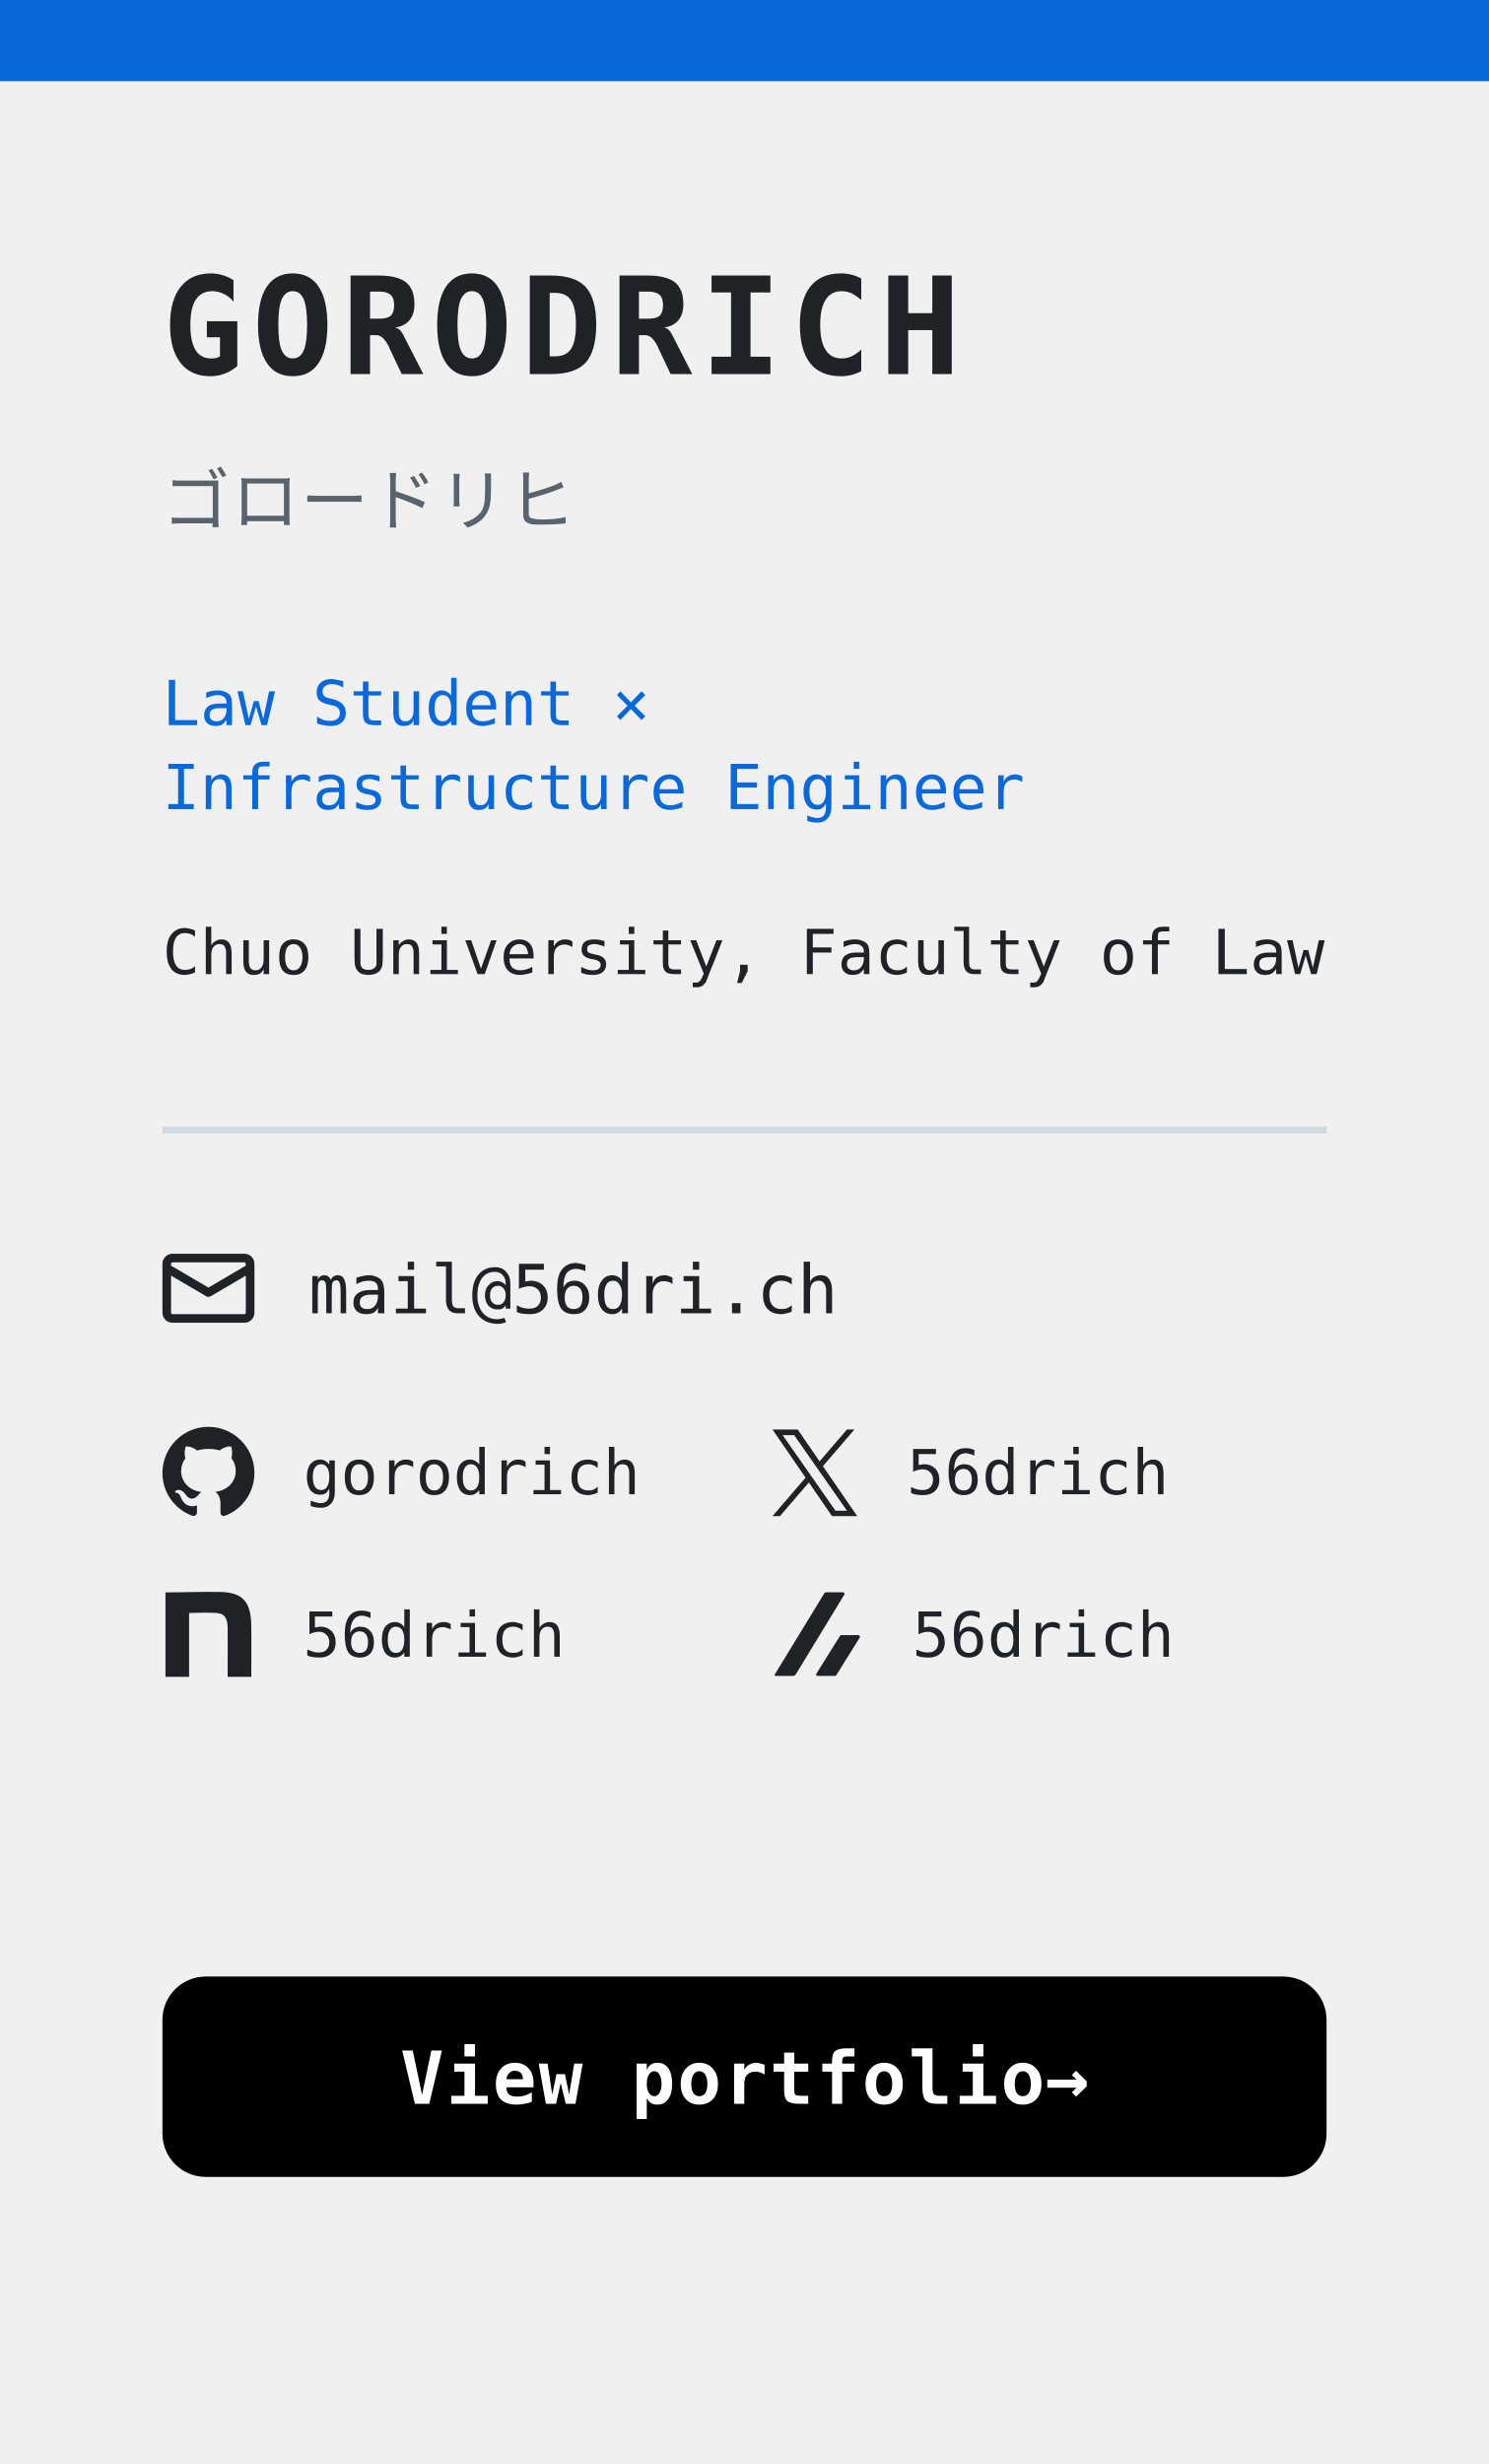
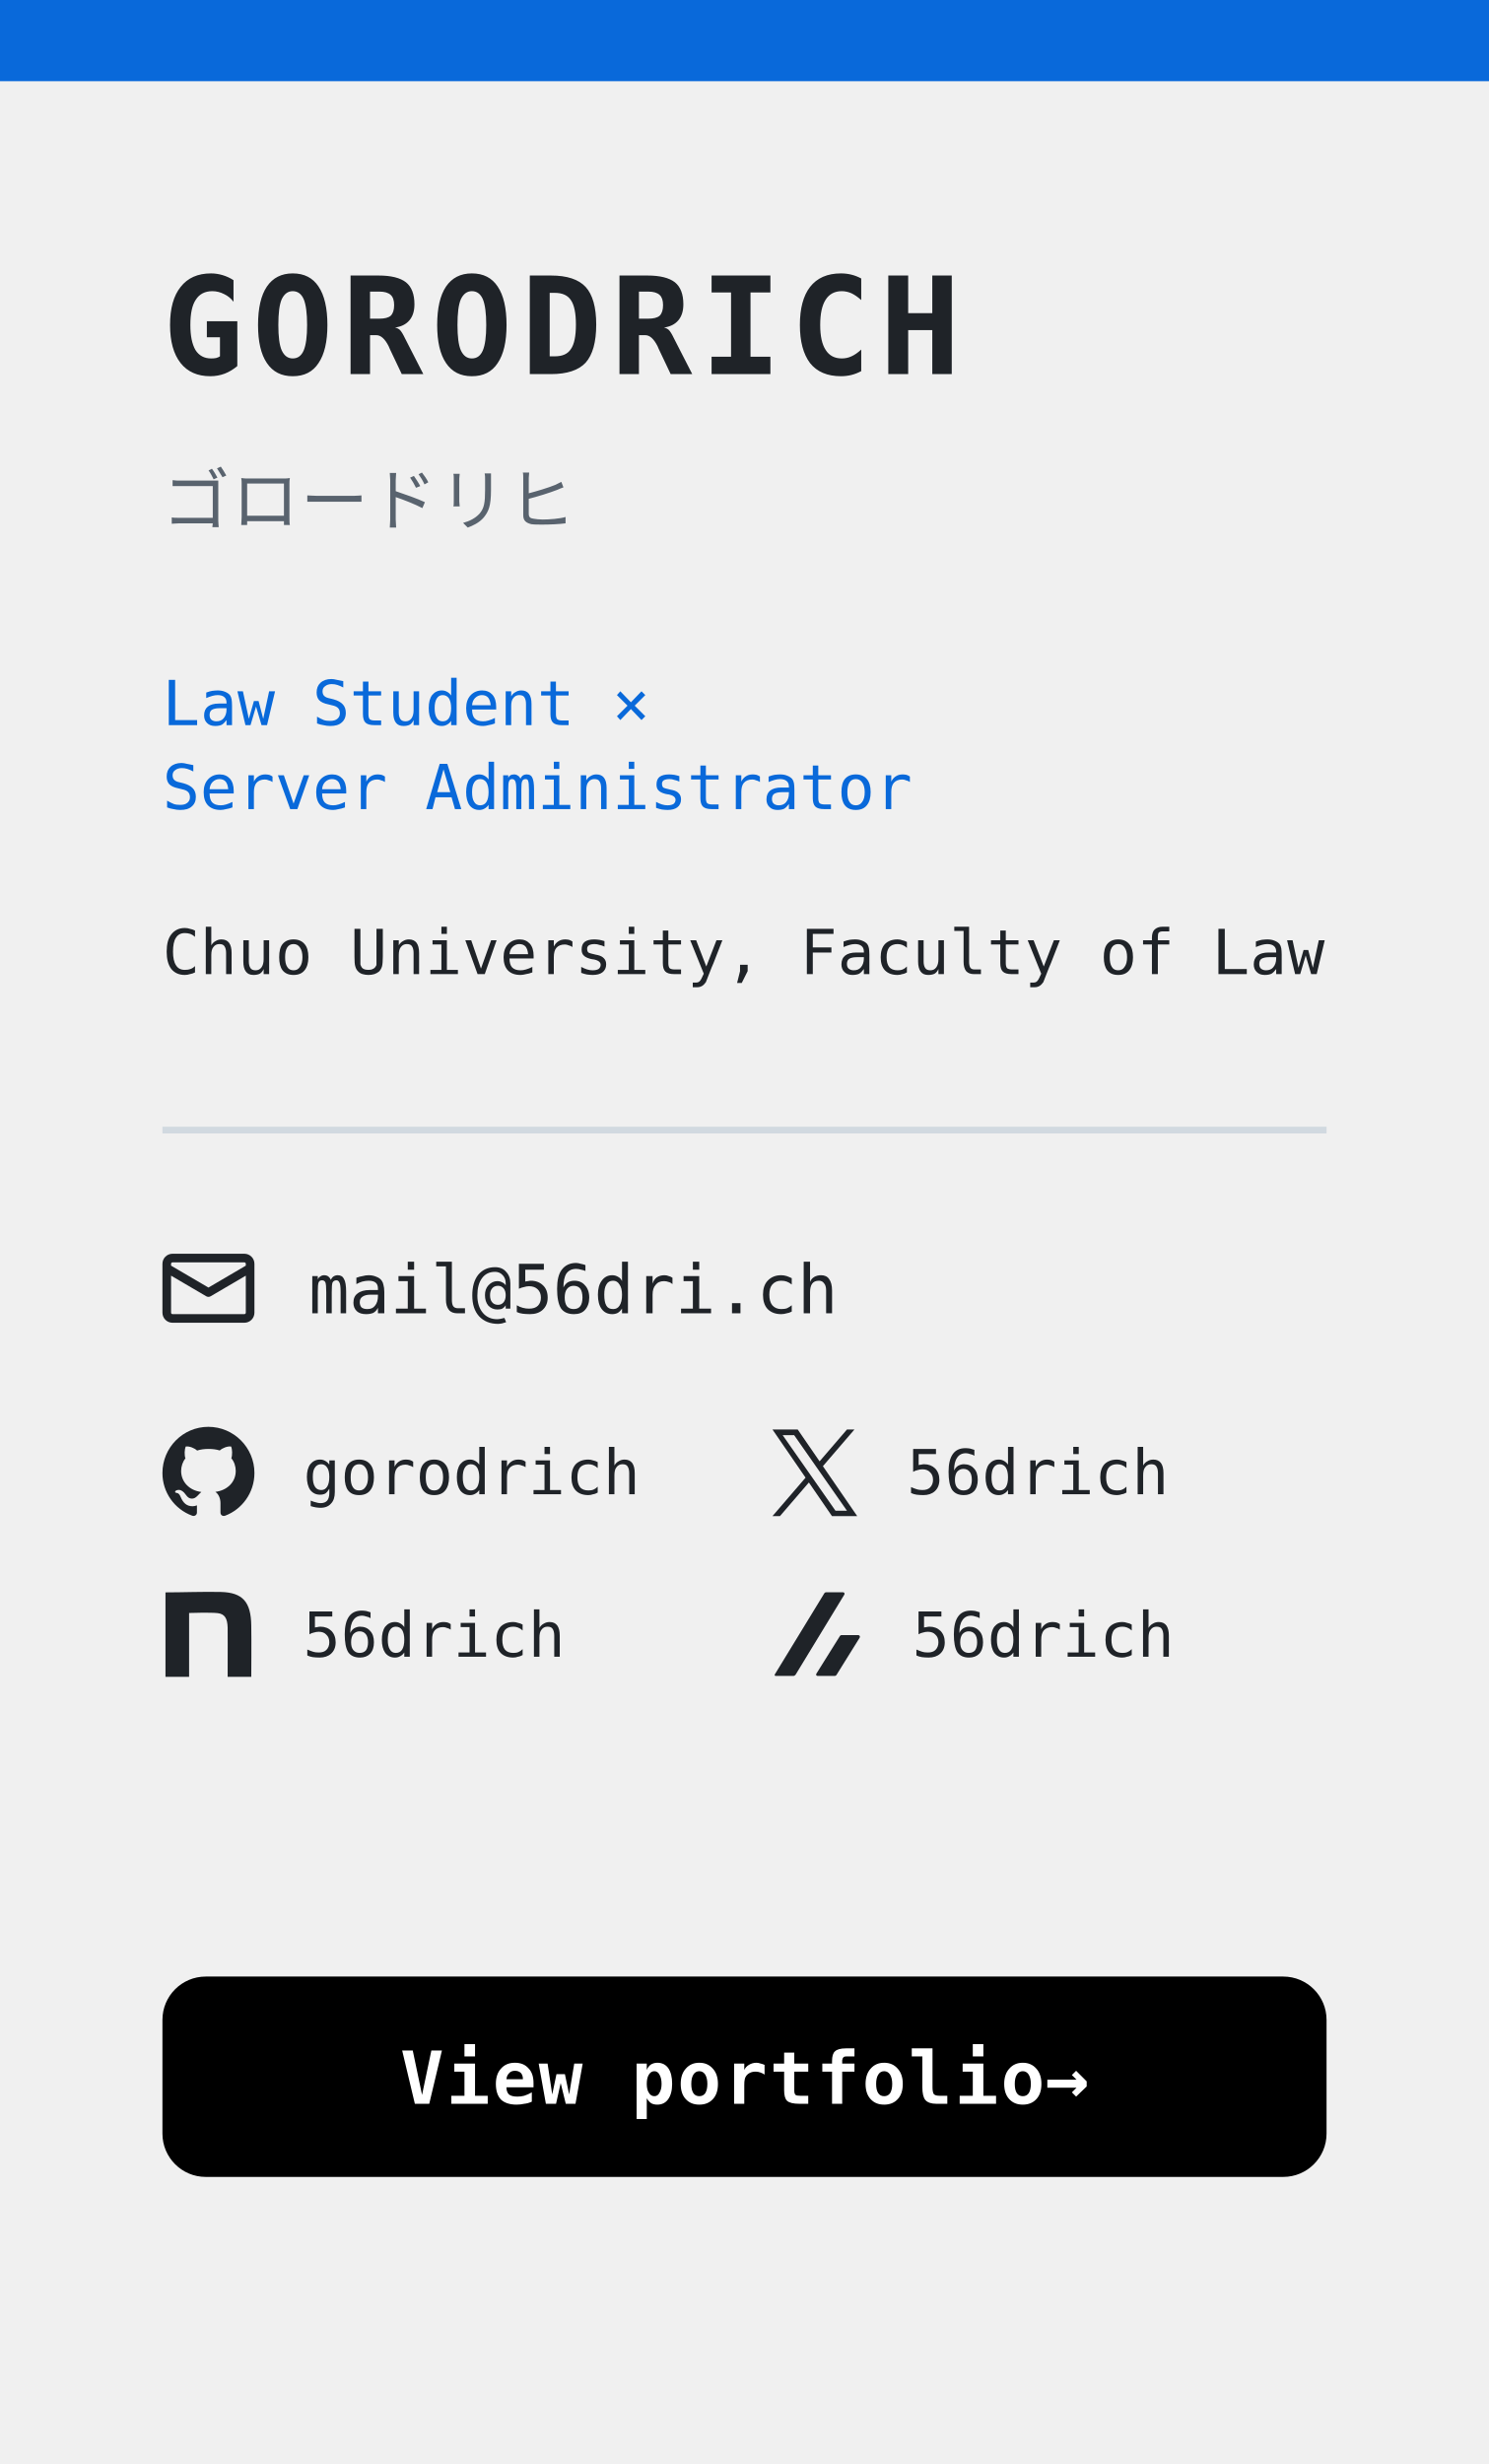
<svg xmlns="http://www.w3.org/2000/svg" viewBox="3.0 3.0 55.001 91.003" class="bc bc--front" width="55mm" height="91mm" role="img" aria-label="Business card, contact side">
  <style>.bc-mono{font-family:"Mona Sans Mono VF",ui-monospace,SFMono-Regular,Menlo,Consolas,monospace}
.bc-cjk{font-family:"Noto Sans JP","Hiragino Sans","Yu Gothic",sans-serif}
.bc-text{white-space:pre}</style>
  <rect x="0" y="0" width="61.001" height="5.999" fill="#0969da" />
  <text class="bc-text bc-mono" x="9" y="16.818" font-size="5.0" font-weight="600" fill="#1f2328" letter-spacing="0.06em">GORODRICH</text>
  <text class="bc-text bc-cjk" x="9" y="22.375" font-size="2.5" font-weight="400" fill="#59636e" letter-spacing="0.02em">ゴロードリヒ</text>
  <text class="bc-text bc-mono" x="9" y="29.783" font-size="2.3" font-weight="500" fill="#0969da">Law Student ×</text>
-   <text class="bc-text bc-mono" x="9" y="32.884" font-size="2.3" font-weight="500" fill="#0969da">Infrastructure Engineer</text>
+   <text class="bc-text bc-mono" x="9" y="32.884" font-size="2.3" font-weight="500" fill="#0969da">Server Administrator</text>
  <text class="bc-text bc-mono" x="9" y="38.978" font-size="2.3" font-weight="400" fill="#1f2328">Chuo University, Faculty of Law</text>
  <rect x="9" y="44.613" width="43.001" height="0.248" fill="#d1d9e0" />
  <svg x="9.0" y="48.88" width="3.398" height="3.398" viewBox="0 0 16 16" fill="#1f2328" overflow="visible" class="bc-icon">
    <path d="M1.75 2h12.5c.966 0 1.75.784 1.75 1.75v8.5A1.75 1.75 0 0 1 14.25 14H1.75A1.75 1.75 0 0 1 0 12.25v-8.5C0 2.784.784 2 1.75 2ZM1.5 12.251c0 .138.112.25.25.25h12.5a.25.25 0 0 0 .25-.25V5.809L8.38 9.397a.75.75 0 0 1-.76 0L1.5 5.809v6.442Zm13-8.181v-.32a.25.25 0 0 0-.25-.25H1.75a.25.25 0 0 0-.25.25v.32L8 7.88Z" />
  </svg>
  <text class="bc-text bc-mono" x="14.396" y="51.505" font-size="2.5" font-weight="400" fill="#1f2328">mail@56dri.ch</text>
  <svg x="9.0" y="55.697" width="3.398" height="3.398" viewBox="0 0 16 16" fill="#1f2328" overflow="visible" class="bc-icon">
    <path d="M6.766 11.328c-2.063-.25-3.516-1.734-3.516-3.656 0-.781.281-1.625.75-2.188-.203-.515-.172-1.609.063-2.062.625-.078 1.468.25 1.968.703.594-.187 1.219-.281 1.985-.281.765 0 1.39.094 1.953.265.484-.437 1.344-.765 1.969-.687.218.422.25 1.515.046 2.047.5.593.766 1.39.766 2.203 0 1.922-1.453 3.375-3.547 3.64.531.344.89 1.094.89 1.954v1.625c0 .468.391.734.86.547C13.781 14.359 16 11.53 16 8.03 16 3.61 12.406 0 7.984 0 3.563 0 0 3.61 0 8.031a7.88 7.88 0 0 0 5.172 7.422c.422.156.828-.125.828-.547v-1.25c-.219.094-.5.156-.75.156-1.031 0-1.64-.562-2.078-1.609-.172-.422-.36-.672-.719-.719-.187-.015-.25-.093-.25-.187 0-.188.313-.328.625-.328.453 0 .844.281 1.25.86.313.452.64.655 1.031.655s.641-.14 1-.5c.266-.265.47-.5.657-.656" />
  </svg>
  <text class="bc-text bc-mono" x="14.197" y="58.19" font-size="2.3" font-weight="400" fill="#1f2328">gorodrich</text>
  <svg x="31.499" y="55.796" width="3.2" height="3.2" viewBox="0 0 1200 1227" fill="#1f2328" overflow="visible" class="bc-icon">
    <path d="M714.163 519.284L1160.89 0H1055.03L667.137 450.887L357.328 0H0L468.492 681.821L0 1226.37H105.866L515.491 750.218L842.672 1226.37H1200L714.137 519.284H714.163ZM569.165 687.828L521.697 619.934L144.011 79.694H306.615L611.412 515.685L658.88 583.579L1055.08 1150.3H892.476L569.165 687.854V687.828Z" />
  </svg>
  <text class="bc-text bc-mono" x="36.497" y="58.19" font-size="2.3" font-weight="400" fill="#1f2328">56drich</text>
  <svg x="9.0" y="61.692" width="3.398" height="3.398" viewBox="132 134 229 229" fill="#1f2328" overflow="visible" class="bc-icon">
    <path d="m139.57,142.06c41.19,0,97.6-2.09,138.1-1.04,54.34,1.39,74.76,25.06,75.45,83.53.69,33.06,0,127.73,0,127.73h-58.79c0-82.83.35-96.5,0-122.6-.69-22.97-7.25-33.92-24.9-36.01-18.69-2.09-71.07-.35-71.07-.35v158.96h-58.79v-210.22Z" />
  </svg>
  <text class="bc-text bc-mono" x="14.197" y="64.185" font-size="2.3" font-weight="400" fill="#1f2328">56drich</text>
  <svg x="31.499" y="61.692" width="3.398" height="3.398" viewBox="0 0 88.3 88.3" fill="#1f2328" overflow="visible" class="bc-icon">
    <path d="M3.9,83.3h17c0.9,0,1.7-0.5,2.2-1.2L69.9,5.2c0.6-1-0.1-2.2-1.3-2.2H52.5c-0.8,0-1.5,0.4-1.9,1.1L3.1,81.9C2.8,82.5,3.2,83.3,3.9,83.3z" />
    <path d="M62.5,82.1l22.1-35.5c0.7-1.1-0.1-2.5-1.4-2.5h-16c-0.6,0-1.2,0.3-1.5,0.8L43,81.2c-0.6,0.9,0.1,2.1,1.2,2.1h16.3C61.3,83.3,62.1,82.9,62.5,82.1z" />
  </svg>
  <text class="bc-text bc-mono" x="36.696" y="64.185" font-size="2.3" font-weight="400" fill="#1f2328">56drich</text>
  <rect class="bc-cta-bg" x="9" y="76" width="43.001" height="7.4" rx="1.6" />
  <text class="bc-text bc-mono bc-cta-label" x="30.5" y="80.7" font-size="2.7" font-weight="600" fill="#ffffff" text-anchor="middle" letter-spacing="0.03em">View portfolio<tspan aria-hidden="true"> →</tspan>
  </text>
</svg>
